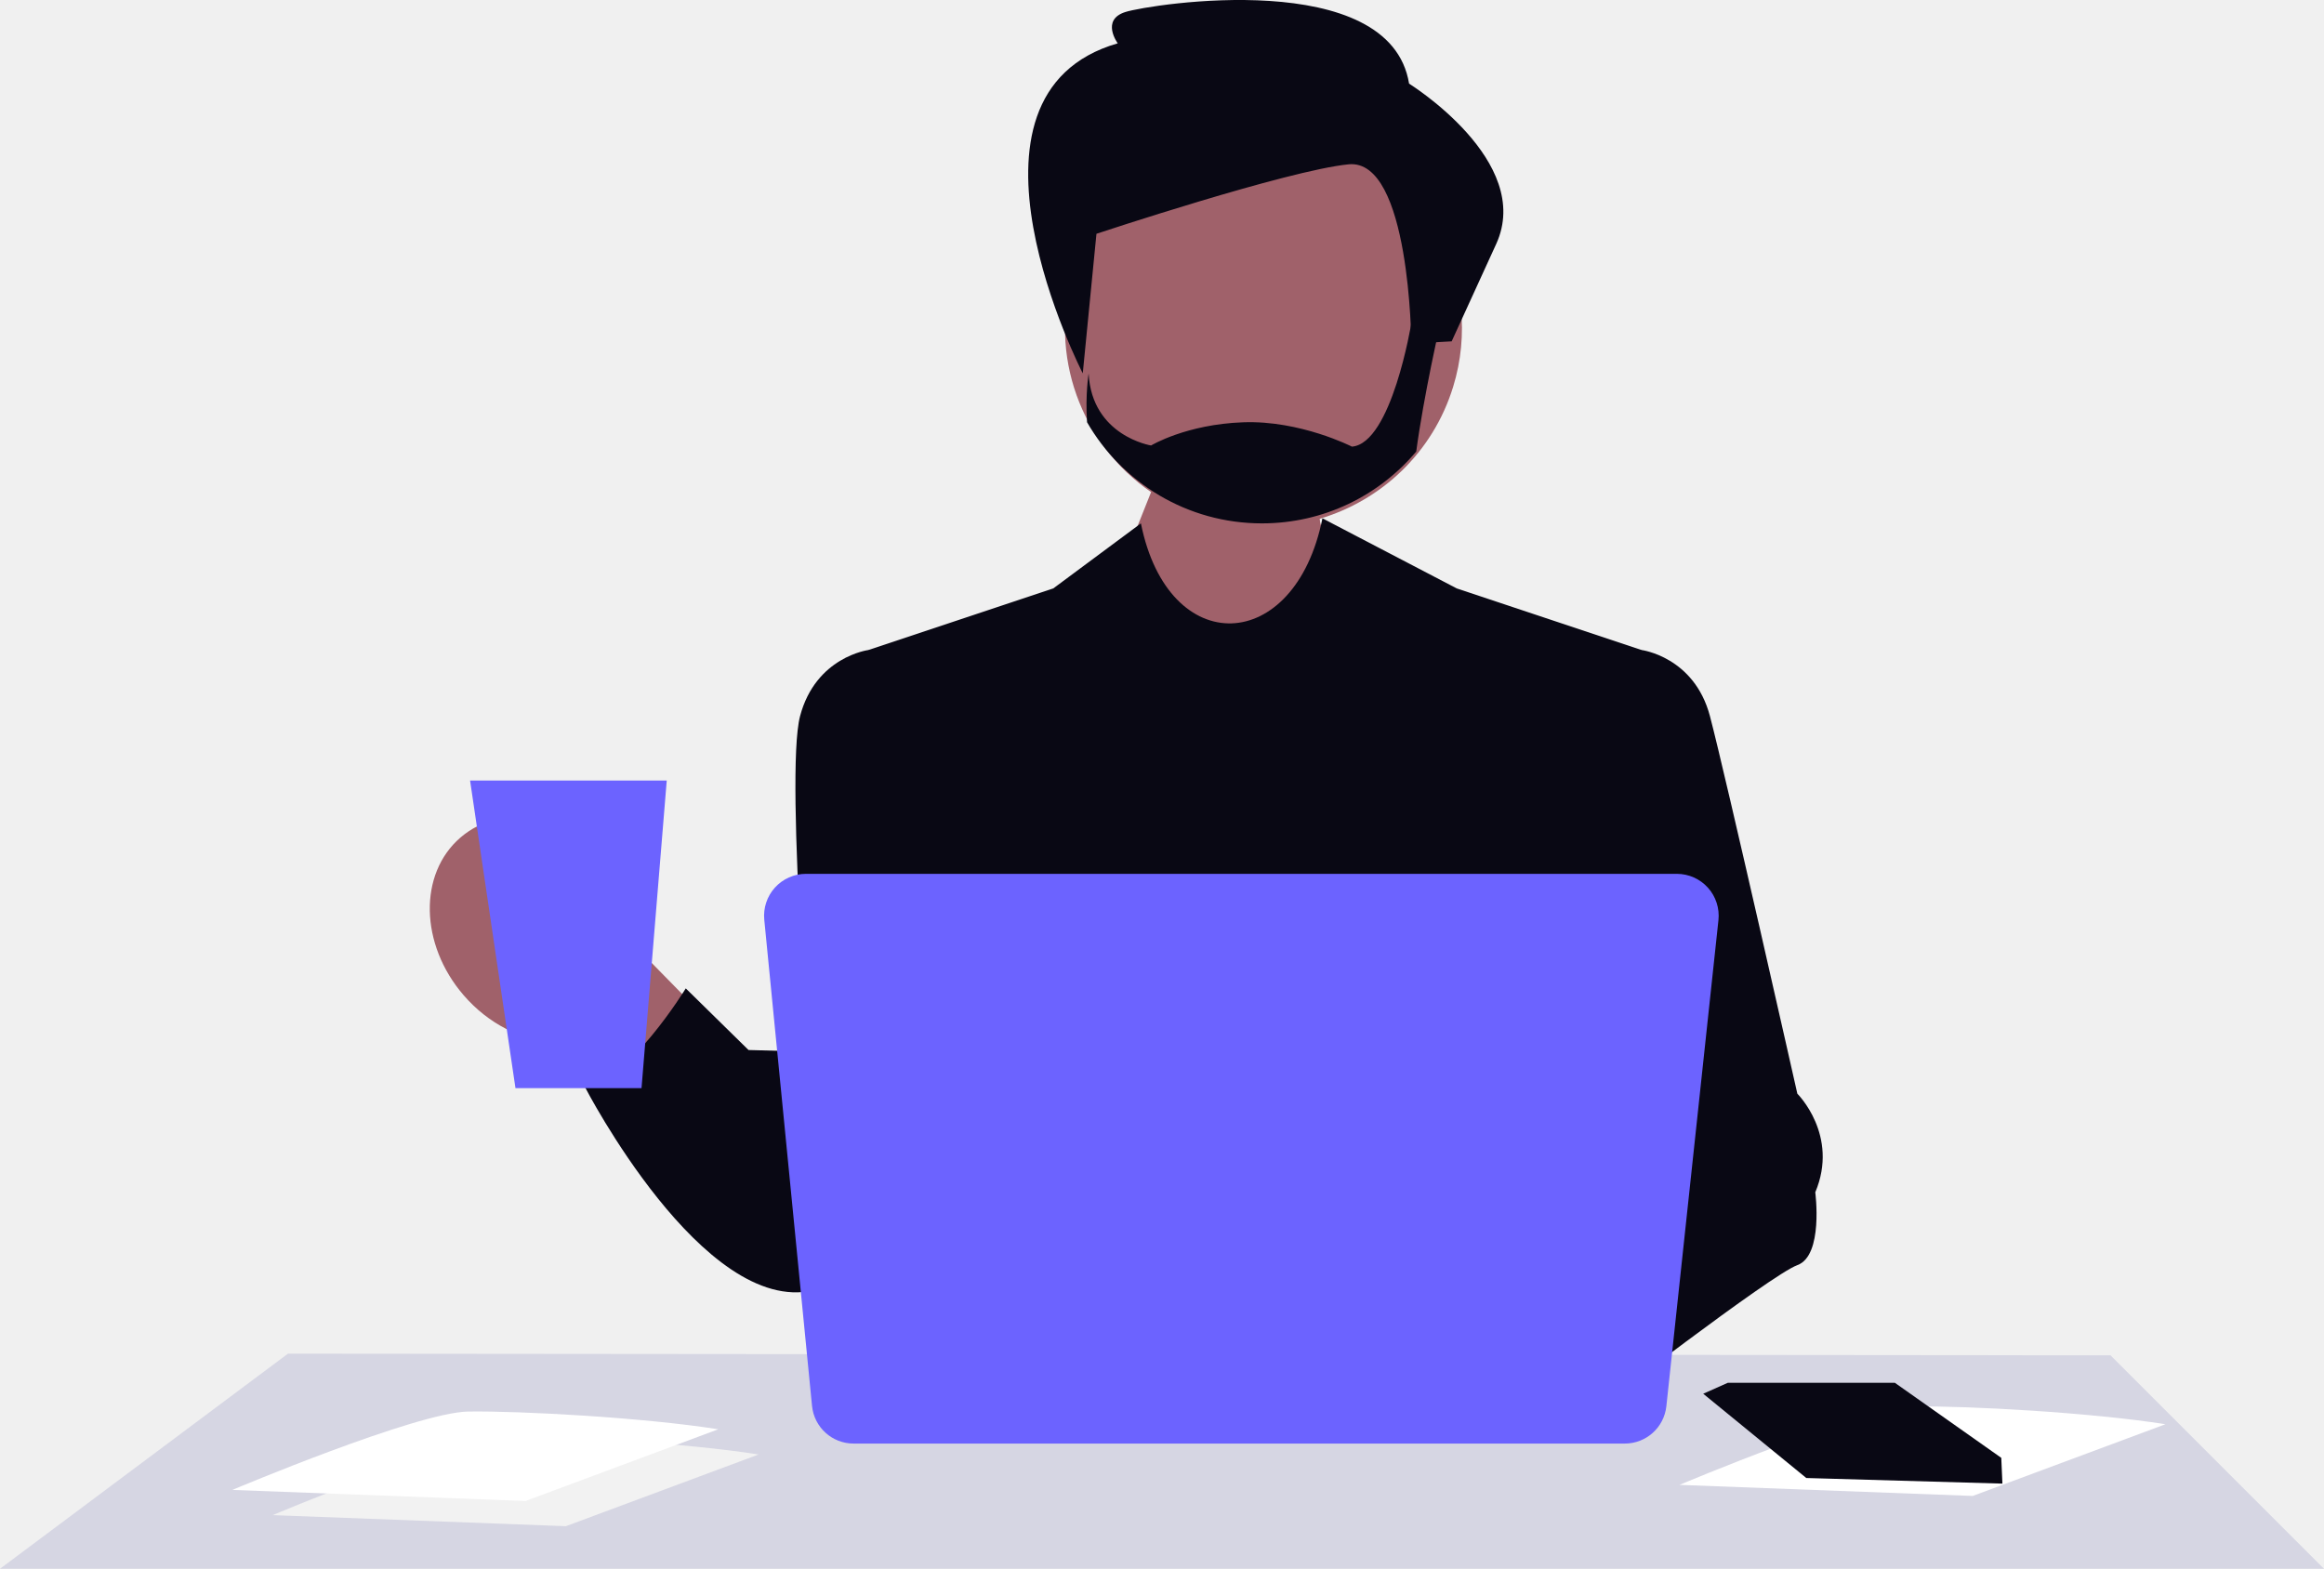
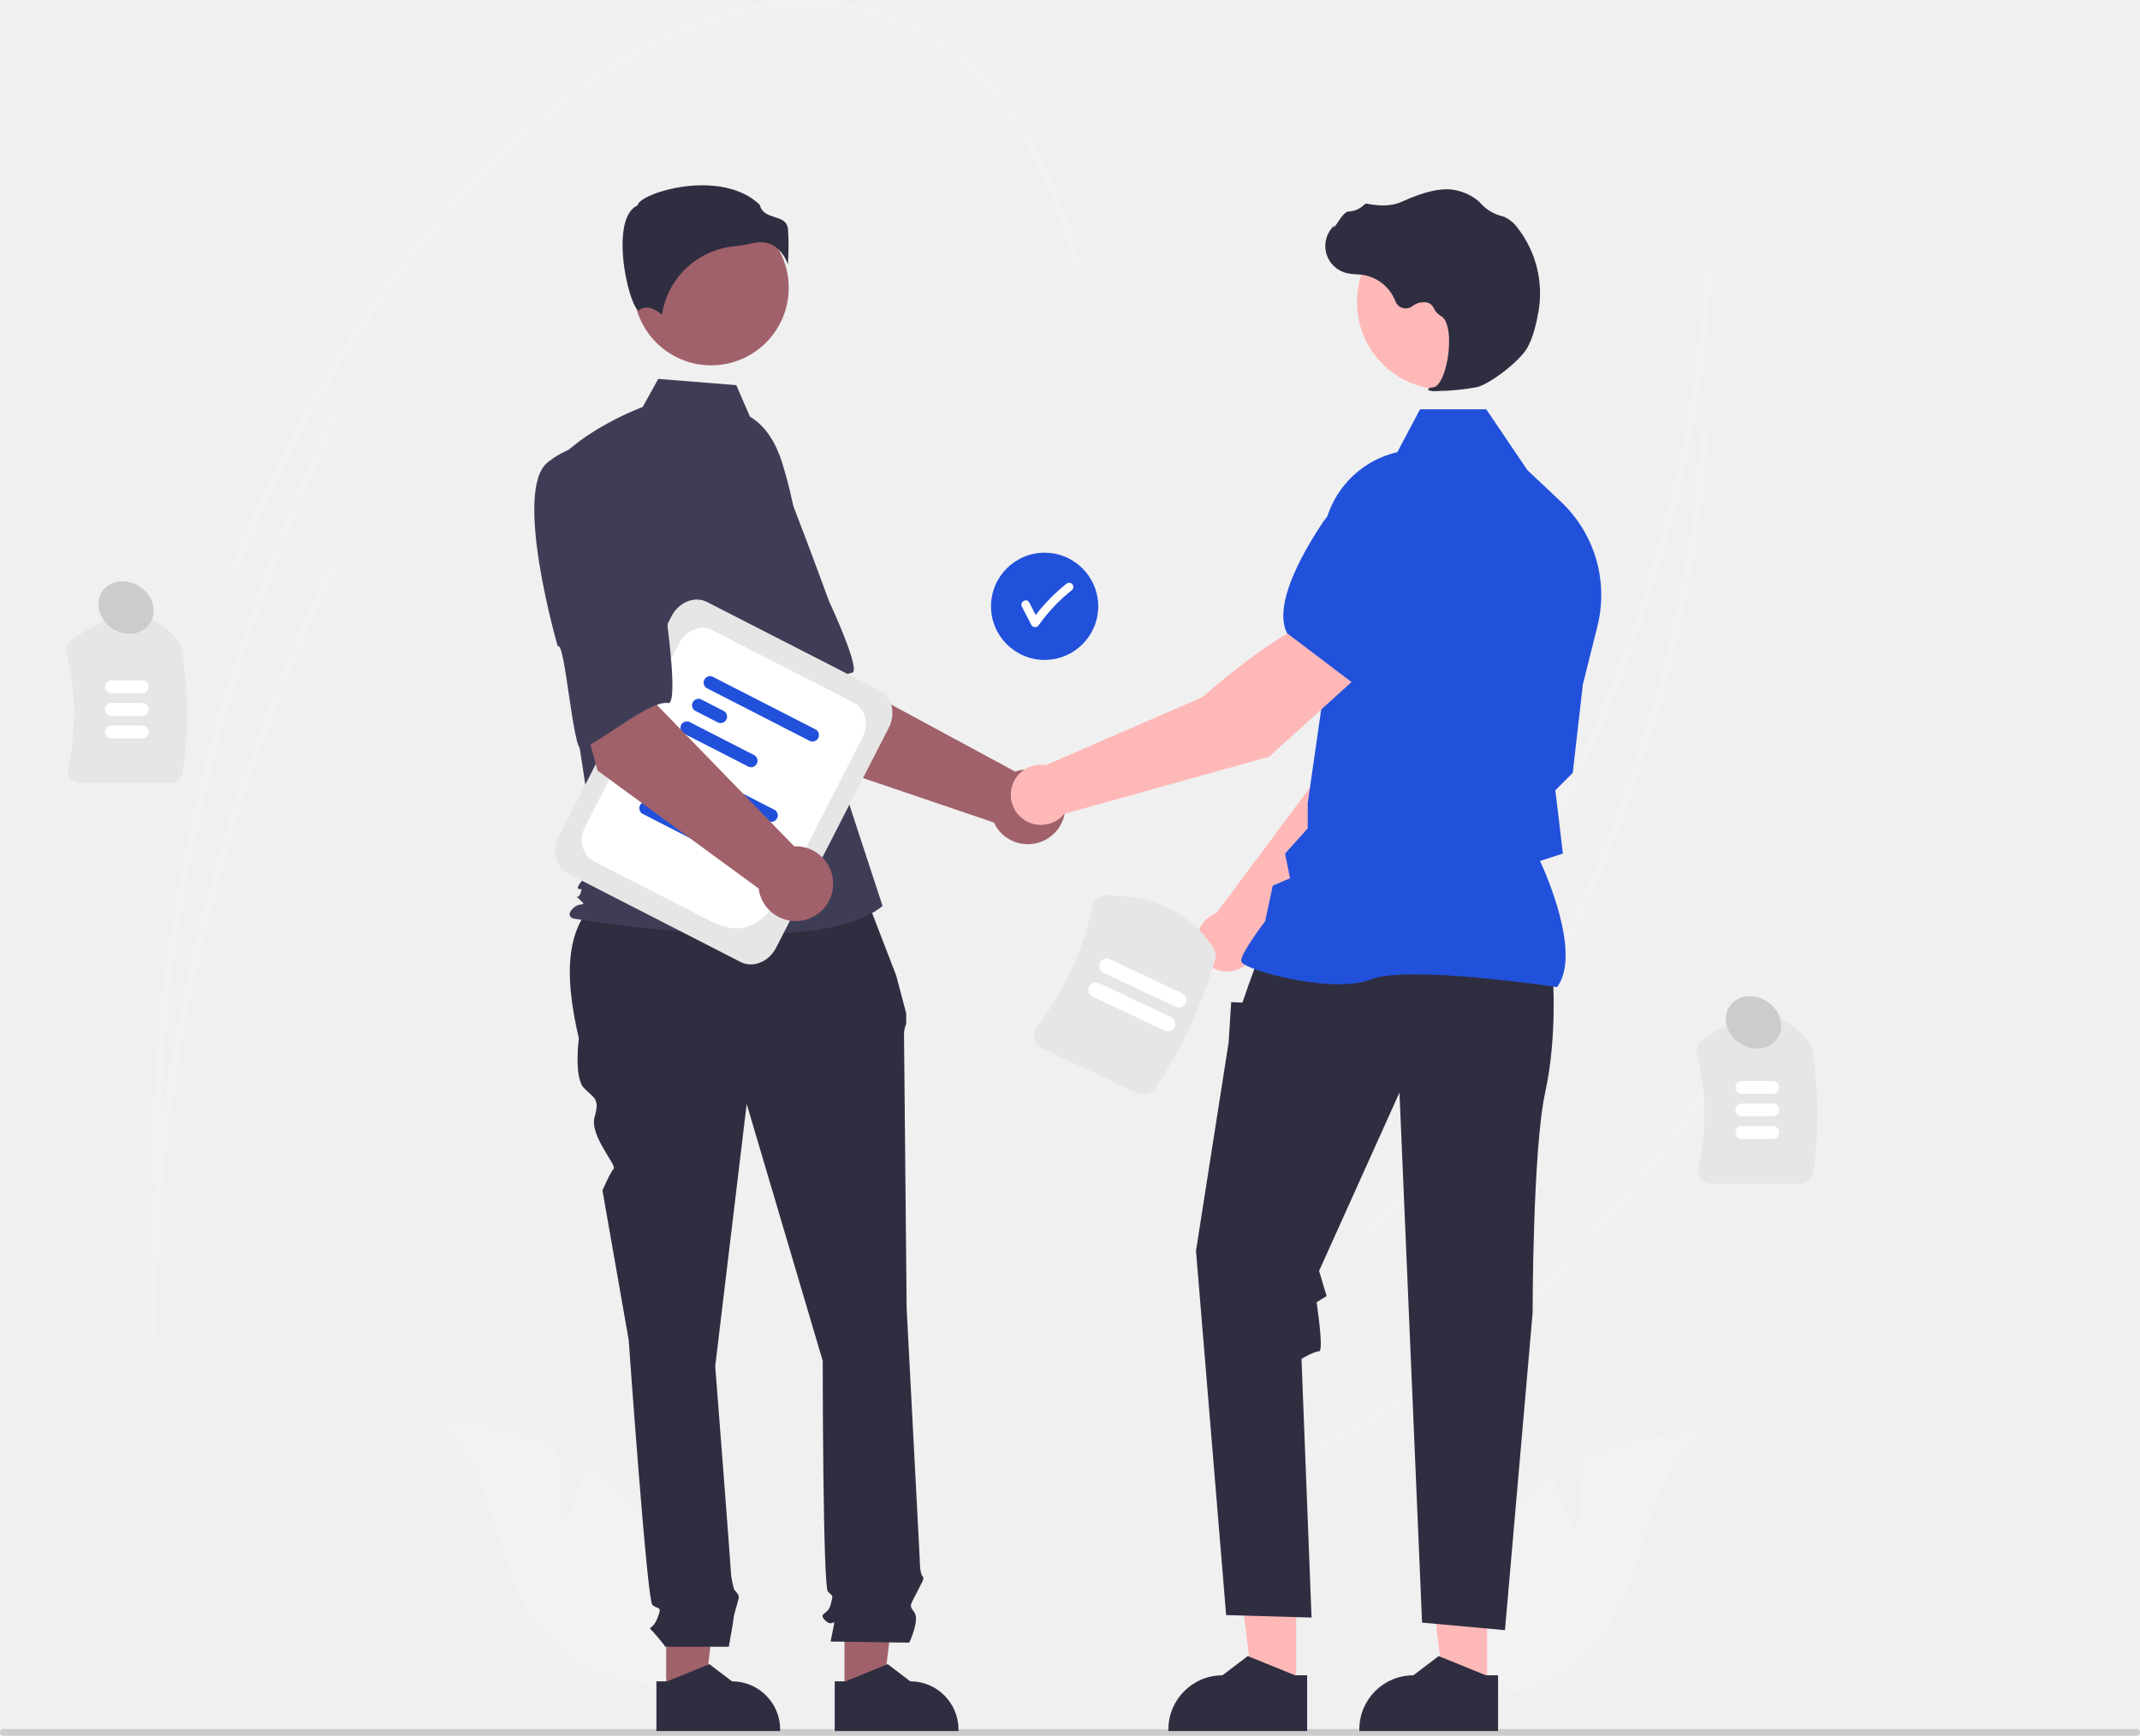
- <svg xmlns="http://www.w3.org/2000/svg" width="1009.606" height="681.584" viewBox="0 0 1009.606 681.584" role="img" artist="Katerina Limpitsouni" source="https://undraw.co/">
-   <path d="M281.98,417.219l110.052,112.22-56.512,25.026-94.879-101.624c-13.865-.815-28.389-7.867-39.258-20.481-19.017-22.07-19.628-52.719-1.363-68.458,18.265-15.739,48.487-10.606,67.505,11.463,10.869,12.613,15.698,28.021,14.455,41.853Z" fill="#a0616a" />
-   <polygon points="125.105 588.12 0 681.584 1009.606 681.584 916.872 588.851 125.105 588.12" fill="#d6d6e3" />
-   <path d="M940.725,618.788l-83.728,31.155-127.361-4.807s79.891-33.736,102.535-34.055c22.643-.32,76.175,2.592,108.555,7.708Z" fill="#fff" />
-   <path d="M631.299,168.004c13.963-45.516-11.615-93.733-57.131-107.697-45.516-13.963-93.734,11.615-107.697,57.131-11.324,36.913,3.362,75.6,33.596,96.355l-52.618,131.888,258.486-21.906s-130.944-70.302-132.623-98.389c26.767-7.937,49.185-28.692,57.987-57.383Z" fill="#a0616a" />
-   <path d="M693.129,291.664l20.02-9.249s22.872,2.916,29.694,28.721c6.823,25.805,37.97,164.049,37.97,164.049,0,0,18.247,18.007,7.789,42.838,0,0,3.643,27.502-7.789,31.643s-88.021,63.265-88.021,63.265l.337-321.266Z" fill="#090814" />
-   <path d="M632.829,255.642l-58.327-30.441c-11.934,59.384-66.926,61.574-78.86,2.191l-38.058,28.251-80.321,26.773,11.683,311.424,163.034-.47.012.47h149.474l11.683-311.424-80.321-26.773Z" fill="#090814" />
-   <path d="M397.284,291.664l-20.02-9.249s-22.872,2.916-29.694,28.721c-6.823,25.805,5.841,175.002,5.841,175.002,0,0-18.247,18.007-7.789,42.838,0,0-3.643,27.502,7.789,31.643,11.432,4.141,43.873,5.974,43.873,5.974v-274.928Z" fill="#090814" />
-   <path d="M362.599,457.221l-37.422-1.021-27.26-26.774s-24.591,40.156-43.811,42.838c0,0,51.349,99.547,99.305,88.354l16.425-76.369-7.236-27.028Z" fill="#090814" />
-   <path d="M705.831,627.19h-334.97c-9.401,0-17.182-7.055-18.1-16.41l-20.739-211.158c-.501-5.098,1.185-10.199,4.626-13.994,3.44-3.795,8.352-5.972,13.474-5.972h378.332c5.153,0,10.084,2.198,13.528,6.032,3.444,3.832,5.104,8.97,4.555,14.093l-22.623,211.158c-.993,9.264-8.767,16.251-18.084,16.251Z" fill="#6c63ff" />
-   <polygon points="278.696 472.755 223.932 472.755 204.217 339.131 289.649 339.131 278.696 472.755" fill="#6c63ff" />
-   <polygon points="823.165 600.777 750.633 600.777 739.922 605.54 784.708 642.154 869.897 644.588 869.41 633.392 823.165 600.777" fill="#090814" />
-   <path d="M329.558,631.932l-83.728,31.155-127.361-4.807s79.891-33.736,102.535-34.055c22.643-.32,76.175,2.592,108.555,7.708Z" fill="#f2f2f2" />
-   <path d="M312.033,620.979l-83.728,31.155-127.361-4.807s79.891-33.736,102.535-34.055c22.643-.32,76.175,2.592,108.555,7.708Z" fill="#fff" />
-   <path d="M476.326,101.572l-5.943,60.63s-62.363-121.008,15.192-143.384c0,0-7.553-10.227,3.408-13.63s114.875-19.72,123.158,31.155c0,0,54.285,33.645,37.856,69.642l-19.358,42.32-17.524.974s-.494-80.569-27.26-77.887c-26.766,2.682-109.528,30.181-109.528,30.181Z" fill="#090814" />
-   <path d="M625.761,140.032s-7.317,32.157-10.515,56.144c-16.057,19.102-40.131,31.216-67.031,31.216-32.486,0-60.832-17.678-75.969-43.943-.81-11.982.679-21.161.679-21.161,1.446,27.185,27.141,31.259,27.141,31.259,0,0,15.203-9.2,40.021-10.077,24.819-.898,47.229,10.581,47.229,10.581,17.262-1.402,25.805-53.669,25.805-53.669l12.64-.35Z" fill="#090814" />
+ <svg xmlns="http://www.w3.org/2000/svg" width="758.67" height="615.326" viewBox="0 0 758.67 615.326" role="img" artist="Katerina Limpitsouni" source="https://undraw.co/">
+   <path d="M826.33,254.42c-3.941,43.423-15.169,89.211-32.778,133.39-21.775,54.633-51.526,102.754-86.037,139.159l-1.915-1.67c34.344-36.231,63.959-84.139,85.643-138.546,19.597-49.167,31.254-100.332,33.724-147.942l2.447.41Q827.027,246.764,826.33,254.42Z" transform="translate(-220.665 -142.3368)" fill="#f2f2f2" />
+   <path d="M842.027,506.615c-48.472,77.116-107.28,132.216-165.59,155.148l-1.18-2.163C733.164,636.826,791.627,582.009,839.878,505.245Z" transform="translate(-220.665 -142.3368)" fill="#f2f2f2" />
+   <path d="M825.154,308.484c-3.941,43.423-15.169,89.211-32.778,133.39C770.601,496.506,740.85,544.627,706.34,581.033l-1.915-1.67c34.344-36.231,63.959-84.139,85.643-138.546,19.597-49.167,31.254-100.332,33.724-147.942l2.447.41Q825.85,300.827,825.154,308.484Z" transform="translate(-220.665 -142.3368)" fill="#f2f2f2" />
+   <path d="M280.991,419.965H249.187a4.501,4.501,0,0,1-3.535-1.703,4.408,4.408,0,0,1-.863-3.746,86.49,86.49,0,0,0-.555-40.536,4.509,4.509,0,0,1,1.75-4.738c16.354-11.762,29.232-11.42,38.279,1.016a4.519,4.519,0,0,1,.791,1.91,141.54,141.54,0,0,1,.396,43.925A4.491,4.491,0,0,1,280.991,419.965Z" transform="translate(-220.665 -142.3368)" fill="#e6e6e6" />
+   <path d="M271.131,388.116H260.19a2.281,2.281,0,0,1,0-4.562h10.941a2.281,2.281,0,0,1,0,4.562Z" transform="translate(-220.665 -142.3368)" fill="#fff" />
+   <path d="M271.131,396.116H260.19a2.281,2.281,0,0,1,0-4.562h10.941a2.281,2.281,0,0,1,0,4.562Z" transform="translate(-220.665 -142.3368)" fill="#fff" />
+   <path d="M271.131,404.116H260.19a2.281,2.281,0,0,1,0-4.562h10.941a2.281,2.281,0,0,1,0,4.562Z" transform="translate(-220.665 -142.3368)" fill="#fff" />
+   <path d="M858.991,561.965H827.187a4.501,4.501,0,0,1-3.535-1.703,4.408,4.408,0,0,1-.863-3.746,86.49,86.49,0,0,0-.555-40.536,4.509,4.509,0,0,1,1.75-4.738c16.354-11.762,29.232-11.42,38.279,1.016a4.519,4.519,0,0,1,.791,1.91,141.54,141.54,0,0,1,.396,43.925A4.491,4.491,0,0,1,858.991,561.965Z" transform="translate(-220.665 -142.3368)" fill="#e6e6e6" />
+   <path d="M849.131,530.116H838.19a2.281,2.281,0,0,1,0-4.562h10.941a2.281,2.281,0,0,1,0,4.562Z" transform="translate(-220.665 -142.3368)" fill="#fff" />
+   <path d="M849.131,538.116H838.19a2.281,2.281,0,0,1,0-4.562h10.941a2.281,2.281,0,0,1,0,4.562Z" transform="translate(-220.665 -142.3368)" fill="#fff" />
+   <path d="M849.131,546.116H838.19a2.281,2.281,0,0,1,0-4.562h10.941a2.281,2.281,0,0,1,0,4.562Z" transform="translate(-220.665 -142.3368)" fill="#fff" />
+   <path d="M979.335,756.473a1.186,1.186,0,0,1-1.19,1.19H221.855a1.19,1.19,0,0,1,0-2.38h756.29A1.187,1.187,0,0,1,979.335,756.473Z" transform="translate(-220.665 -142.3368)" fill="#ccc" />
+   <path d="M420.168,683.613,418.185,656.024a89.244,89.244,0,0,0-41.899-9.396c20.432,15.793,18.795,47.358,32.945,68.96a53.681,53.681,0,0,0,40.028,23.722L466.263,749.092a89.952,89.952,0,0,0-20.944-72.346A86.888,86.888,0,0,0,428.951,662.351C425.234,673.022,420.168,683.613,420.168,683.613Z" transform="translate(-220.665 -142.3368)" fill="#f2f2f2" />
+   <path d="M779.832,687.613l1.984-27.589a89.244,89.244,0,0,1,41.899-9.396c-20.432,15.793-18.795,47.358-32.945,68.96a53.681,53.681,0,0,1-40.028,23.722L733.737,753.092a89.952,89.952,0,0,1,20.944-72.346A86.888,86.888,0,0,1,771.049,666.351C774.766,677.022,779.832,687.613,779.832,687.613Z" transform="translate(-220.665 -142.3368)" fill="#f2f2f2" />
+   <circle cx="370.335" cy="214.942" r="19" fill="#2151DB" />
+   <path d="M600.753,349.361a1.537,1.537,0,0,0-2.121,0,62.934,62.934,0,0,0-10.782,11.013q-1.152-2.23-2.305-4.459c-.887-1.716-3.476-.2-2.59,1.514q1.685,3.261,3.371,6.522a1.518,1.518,0,0,0,2.59,0,60.748,60.748,0,0,1,11.837-12.469A1.509,1.509,0,0,0,600.753,349.361Z" transform="translate(-220.665 -142.3368)" fill="#fff" />
+   <path d="M505.985,411.156,477.333,366.161l33.178-17.768,8.708,34.33,61.355,33.155a13.266,13.266,0,1,1-7.55,18.048Z" transform="translate(-220.665 -142.3368)" fill="#a0616a" />
+   <path d="M456.4,312.193c-9.002,13.218,22.99,61.263,22.99,61.263,1.559-3.359,16.457,34.366,18.952,32.138,7.092-6.334,18.194-23.976,24.365-24.763,3.529-.45-8.185-25.478-8.185-25.478s-5.354-14.779-12.618-33.659a33.903,33.903,0,0,0-24.626-21.535S465.403,298.975,456.4,312.193Z" transform="translate(-220.665 -142.3368)" fill="#3f3d56" />
+   <polygon points="236.175 600.491 249.782 600.49 256.255 548.005 236.172 548.006 236.175 600.491" fill="#a0616a" />
+   <path d="M453.368,738.385l3.83-0,14.953-6.081,8.014,6.08h.001a17.078,17.078,0,0,1,17.077,17.077v.555l-43.875.002Z" transform="translate(-220.665 -142.3368)" fill="#2f2e41" />
+   <polygon points="299.391 600.491 312.998 600.49 319.472 548.005 299.389 548.006 299.391 600.491" fill="#a0616a" />
+   <path d="M516.585,738.385l3.83-0,14.953-6.081,8.014,6.08h.001a17.078,17.078,0,0,1,17.077,17.077v.555l-43.875.002Z" transform="translate(-220.665 -142.3368)" fill="#2f2e41" />
+   <path d="M525.946,455.889l-88.507,2.213c-16.809,9.13-17.065,28.891-11.557,52.352,0,0-1.859,13.945,1.859,17.663s5.578,3.719,3.719,10.226,7.964,17.136,6.771,18.33-3.982,7.701-3.982,7.701l9.297,52.99s6.508,92.036,8.367,93.895,3.719,0,1.859,4.648-3.719,2.789-1.859,4.648a68.471,68.471,0,0,1,4.648,5.578h22.476s1.695-9.297,1.695-10.226,1.859-6.508,1.859-7.437-1.643-2.573-1.643-2.573a30.585,30.585,0,0,1-1.146-5.794c0-1.859-5.578-73.443-5.578-73.443L485.38,533.695l26.96,91.106s0,79.95,1.859,81.81,1.859.93.93,4.648-4.648,2.789-1.859,5.578,3.719-1.859,2.789,2.789l-.93,4.648,27.89.399s3.719-7.836,1.859-10.625-1.748-2.028.521-6.592,3.198-5.494,2.268-6.423-.93-5.874-.93-5.874l-4.648-88.951s-.93-93.895-.93-96.684a9.273,9.273,0,0,1,.772-4.182V501.556l-3.561-13.414Z" transform="translate(-220.665 -142.3368)" fill="#2f2e41" />
+   <circle cx="252.113" cy="102.015" r="27.5" fill="#a0616a" />
+   <path d="M486.528,290.027c5.924,3.522,9.468,9.993,11.503,16.579a157.109,157.109,0,0,1,6.751,37.537l2.149,38.141,26.613,81.214c-23.064,19.516-109.759,4.435-109.759,4.435s-2.661-.887,0-3.548,5.252-.304,2.591-2.965-.827.304.06-2.358,0-.887-.887-1.774,6.867-8.871,6.867-8.871L425.319,401.8l-8.871-94.031c10.645-13.306,32.054-21.15,32.054-21.15l5.532-9.957,27.659,2.213Z" transform="translate(-220.665 -142.3368)" fill="#3f3d56" />
+   <path d="M495.448,229.742a12.744,12.744,0,0,1,4.527,6.36A89.513,89.513,0,0,0,500.034,223.623c-.324-2.92-2.38-3.577-4.761-4.338-2.15-.688-4.581-1.464-5.236-4.299-8.644-8.409-23.692-7.985-33.991-5.052-5.667,1.614-8.927,3.688-9.219,4.903l-.06.25-.23.115c-4.368,2.184-5.218,9.081-5.162,14.482.106,10.176,3.62,21.733,5.599,22.672.105.05.131.03.177-.008h0c2.98-2.382,6.616.181,8.214,1.574A28.601,28.601,0,0,1,480.974,229.662a44.879,44.879,0,0,0,6.172-1.035,12.995,12.995,0,0,1,3.153-.414A8.974,8.974,0,0,1,495.448,229.742Z" transform="translate(-220.665 -142.3368)" fill="#2f2e41" />
+   <path d="M666.162,477.801l52.899-53.718,13.937-42.963-22.428-9.072c-11.11,11.207-22.547,45.515-22.547,45.515l-36.106,48.458c-.288.107-.576.22-.859.354A10.687,10.687,0,1,0,666.162,477.801Z" transform="translate(-220.665 -142.3368)" fill="#ffb8b8" />
+   <path d="M704.453,376.963l28.363,8.205.106-.02c10.426-2.024,18.673-19.35,23.755-33.529a19.596,19.596,0,0,0-10.615-24.558h0a19.639,19.639,0,0,0-20.495,3.125L711.425,342.363Z" transform="translate(-220.665 -142.3368)" fill="#2151DB" />
+   <polygon points="459.521 598.895 444.267 598.894 437.011 540.059 459.523 540.06 459.521 598.895" fill="#ffb8b8" />
+   <path d="M684.077,736.251l-4.293-0-16.762-6.817-8.984,6.816h-.001a19.145,19.145,0,0,0-19.144,19.144v.622l49.184.002Z" transform="translate(-220.665 -142.3368)" fill="#2f2e41" />
+   <polygon points="527.204 598.895 511.95 598.894 504.694 540.059 527.207 540.06 527.204 598.895" fill="#ffb8b8" />
+   <path d="M751.76,736.251l-4.293-0-16.762-6.817-8.984,6.816H721.719a19.145,19.145,0,0,0-19.144,19.144v.622l49.184.002Z" transform="translate(-220.665 -142.3368)" fill="#2f2e41" />
+   <path d="M771.128,487.806s1.781,21.374-2.672,41.857-4.453,78.17-4.453,78.17l-9.796,112.411-29.389-2.672-8.015-187.91-28.498,63.23,2.672,8.906-3.559,2.226s2.668,17.366.887,17.366-6.234,2.672-6.234,2.672l3.562,91.728-30.279-.891L644.667,585.769,656.245,511.852l.891-14.249,4.008.165,2.041-5.953,3.748-10.242Z" transform="translate(-220.665 -142.3368)" fill="#2f2e41" />
+   <path d="M772.667,492.296l.159-.223c8.477-11.868-4.272-40.386-6.195-44.52l8.099-2.628L772.906,429.422l-.864-6.911,6.19-6.19.017-.154,3.562-31.17,5.179-20.703a45.452,45.452,0,0,0-12.901-44.048l-11.972-11.288-14.55-21.529h-23.463l-8.045,15.196a34.199,34.199,0,0,0-26.46,34.916l1.823,39.855-7.138,49.623-.004,8.98-8.033,8.927,1.754,8.77-6.114,2.62-2.7,12.597c-1.117,1.474-8.491,11.306-8.491,13.994,0,.404.298.794.937,1.226,5.025,3.403,32.8,10.34,45.092,5.421,13.094-5.236,65.145,2.619,65.67,2.699Z" transform="translate(-220.665 -142.3368)" fill="#2151DB" />
+   <circle cx="512.141" cy="107.068" r="31.074" fill="#ffb8b8" />
+   <path d="M729.829,280.982a84.513,84.513,0,0,0,14.346-1.375c4.687-1.08,15.027-9.076,17.846-13.799h0c2.094-3.51,3.35-8.938,4.036-12.874a37.779,37.779,0,0,0-7.379-29.811,11.936,11.936,0,0,0-4.926-3.989c-.174-.063-.354-.118-.534-.165a14.727,14.727,0,0,1-7.44-4.342,12.145,12.145,0,0,0-1.25-1.221,18.14,18.14,0,0,0-7.664-3.604c-4.529-1.088-11.006.275-19.253,4.054-4.143,1.899-8.742,1.369-12.286.695a1.154,1.154,0,0,0-1.076.4,8.144,8.144,0,0,1-5.476,2.349c-1.258.088-2.535,1.866-4.074,4.182-.349.526-.757,1.139-1.052,1.514l-.059-.703-.692.804a9.883,9.883,0,0,0,4.876,15.981,19.273,19.273,0,0,0,3.891.517c.795.051,1.617.103,2.407.22a14.9,14.9,0,0,1,11.318,9.38,3.897,3.897,0,0,0,5.928,1.739,6.438,6.438,0,0,1,5.837-1.219,4.274,4.274,0,0,1,1.944,2.093,5.57,5.57,0,0,0,2.176,2.41c3.235,1.564,3.644,8.85,2.654,14.959-.954,5.888-3.03,10.184-5.047,10.445-1.553.201-1.729.317-1.834.595l-.094.249.181.226A6.364,6.364,0,0,0,729.829,280.982Z" transform="translate(-220.665 -142.3368)" fill="#2f2e41" />
+   <path d="M704.048,380.286,689.111,361.254c-15.215,4.19-42.211,28.253-42.211,28.253l-55.442,24.059a10.681,10.681,0,1,0,6.489,17.307l72.627-20.262Z" transform="translate(-220.665 -142.3368)" fill="#ffb8b8" />
+   <path d="M700.468,384.637l23.568-26.273,1.309-18.616a19.641,19.641,0,0,0-9.747-18.298h0a19.595,19.595,0,0,0-26.032,6.171c-8.328,12.551-17.286,29.52-12.677,39.087l.047.097Z" transform="translate(-220.665 -142.3368)" fill="#2151DB" />
+   <path d="M483.244,483.387,421.99,452.015c-4.357-2.231-5.8-8.15-3.217-13.194L458.712,360.838c2.583-5.044,8.229-7.332,12.586-5.1l61.254,31.371c4.357,2.231,5.8,8.15,3.217,13.194l-39.939,77.984C493.248,483.33,487.601,485.618,483.244,483.387Z" transform="translate(-220.665 -142.3368)" fill="#e6e6e6" />
+   <path d="M472.778,468.965l-41.617-21.314c-4.081-2.09-5.433-7.633-3.013-12.357l33.181-64.788c2.419-4.724,7.707-6.866,11.788-4.776l50.265,25.743c4.081,2.09,5.432,7.633,3.013,12.356l-18.026,35.196C497.593,460.066,490.955,478.274,472.778,468.965Z" transform="translate(-220.665 -142.3368)" fill="#fff" />
+   <path d="M493.355,433.585l-36.861-18.878a2.305,2.305,0,0,1,2.08-4.06l36.861,18.878a2.305,2.305,0,0,1-2.08,4.06Z" transform="translate(-220.665 -142.3368)" fill="#2151DB" />
+   <path d="M460.797,427.037l-8.412-4.308a2.306,2.306,0,0,1,2.08-4.061l8.412,4.308a2.306,2.306,0,0,1-2.08,4.061Z" transform="translate(-220.665 -142.3368)" fill="#2151DB" />
+   <path d="M471.587,442.69,448.276,430.751a2.306,2.306,0,0,1,2.08-4.061l23.311,11.939a2.306,2.306,0,0,1-2.08,4.061Z" transform="translate(-220.665 -142.3368)" fill="#2151DB" />
+   <path d="M507.942,405.103l-36.861-18.878a2.305,2.305,0,0,1,2.08-4.06l36.861,18.878a2.305,2.305,0,0,1-2.08,4.06Z" transform="translate(-220.665 -142.3368)" fill="#2151DB" />
+   <path d="M475.384,398.555l-8.412-4.308a2.306,2.306,0,0,1,2.08-4.061l8.412,4.308a2.306,2.306,0,0,1-2.08,4.061Z" transform="translate(-220.665 -142.3368)" fill="#2151DB" />
+   <path d="M486.174,414.208,462.863,402.269a2.306,2.306,0,0,1,2.08-4.061l23.311,11.939a2.306,2.306,0,0,1-2.08,4.061Z" transform="translate(-220.665 -142.3368)" fill="#2151DB" />
+   <path d="M432.485,415.494l-13.838-51.517,36.979-7L453.638,392.338l48.588,50.03a13.266,13.266,0,1,1-12.615,14.953Z" transform="translate(-220.665 -142.3368)" fill="#a0616a" />
+   <path d="M414.863,306.216c-12.552,9.909,3.559,65.338,3.559,65.338,2.494-2.737,5.393,37.72,8.442,36.342,8.665-3.915,24.547-17.416,30.67-16.316,3.502.629-.167-26.76-.167-26.76s-.675-15.705-1.943-35.894a33.903,33.903,0,0,0-17.034-27.93S427.415,296.306,414.863,306.216Z" transform="translate(-220.665 -142.3368)" fill="#3f3d56" />
+   <path d="M623.719,529.841l-33.426-15.784a5.231,5.231,0,0,1-2.87-3.544,5.124,5.124,0,0,1,.952-4.365,100.58,100.58,0,0,0,19.413-42.254,5.197,5.197,0,0,1,5.092-4.19c17.048.058,29.789,6.283,37.868,18.499a5.261,5.261,0,0,1,.688,4.376,164.527,164.527,0,0,1-21.108,45.407A5.22,5.22,0,0,1,623.719,529.841Z" transform="translate(-220.665 -142.3368)" fill="#e6e6e6" />
+   <path d="M633.552,507.703,607.994,495.634a2.651,2.651,0,1,1,2.264-4.795l25.558,12.069a2.651,2.651,0,1,1-2.264,4.795Z" transform="translate(-220.665 -142.3368)" fill="#fff" />
+   <path d="M637.522,499.295,611.964,487.226a2.651,2.651,0,0,1,2.264-4.795l25.558,12.069a2.651,2.651,0,0,1-2.264,4.795Z" transform="translate(-220.665 -142.3368)" fill="#fff" />
+   <path d="M603.371,235.352l-2.379.261c-10.607-41.684-31.168-70.563-59.462-83.514-35.968-16.463-80.443-5.408-125.234,31.13-45.018,36.724-84.872,94.733-112.217,163.343l-2.308-1.056c27.466-68.909,67.523-127.198,112.794-164.127,45.498-37.115,90.881-48.252,127.79-31.357C571.459,163.353,592.558,192.857,603.371,235.352Z" transform="translate(-220.665 -142.3368)" fill="#f2f2f2" />
+   <path d="M340.897,289.64c-6.222,13.107-12.139,26.685-17.589,40.358-31.361,78.682-47.253,159.038-45.954,232.383l-2.451-.262c-1.3-73.619,14.638-154.251,46.097-233.178,5.465-13.711,11.4-27.328,17.64-40.472Z" transform="translate(-220.665 -142.3368)" fill="#f2f2f2" />
+   <path d="M339.721,343.704c-6.222,13.107-12.139,26.685-17.589,40.358-31.361,78.682-47.253,159.038-45.954,232.383l-2.451-.262c-1.3-73.619,14.638-154.251,46.097-233.178,5.465-13.711,11.4-27.328,17.64-40.472Z" transform="translate(-220.665 -142.3368)" fill="#f2f2f2" />
+   <ellipse cx="265.356" cy="357.719" rx="8.857" ry="10.195" transform="translate(-400.121 238.1651) rotate(-56.36398)" fill="#ccc" />
+   <ellipse cx="842.298" cy="504.788" rx="8.857" ry="10.195" transform="translate(-265.2016 784.1168) rotate(-56.36398)" fill="#ccc" />
</svg>
